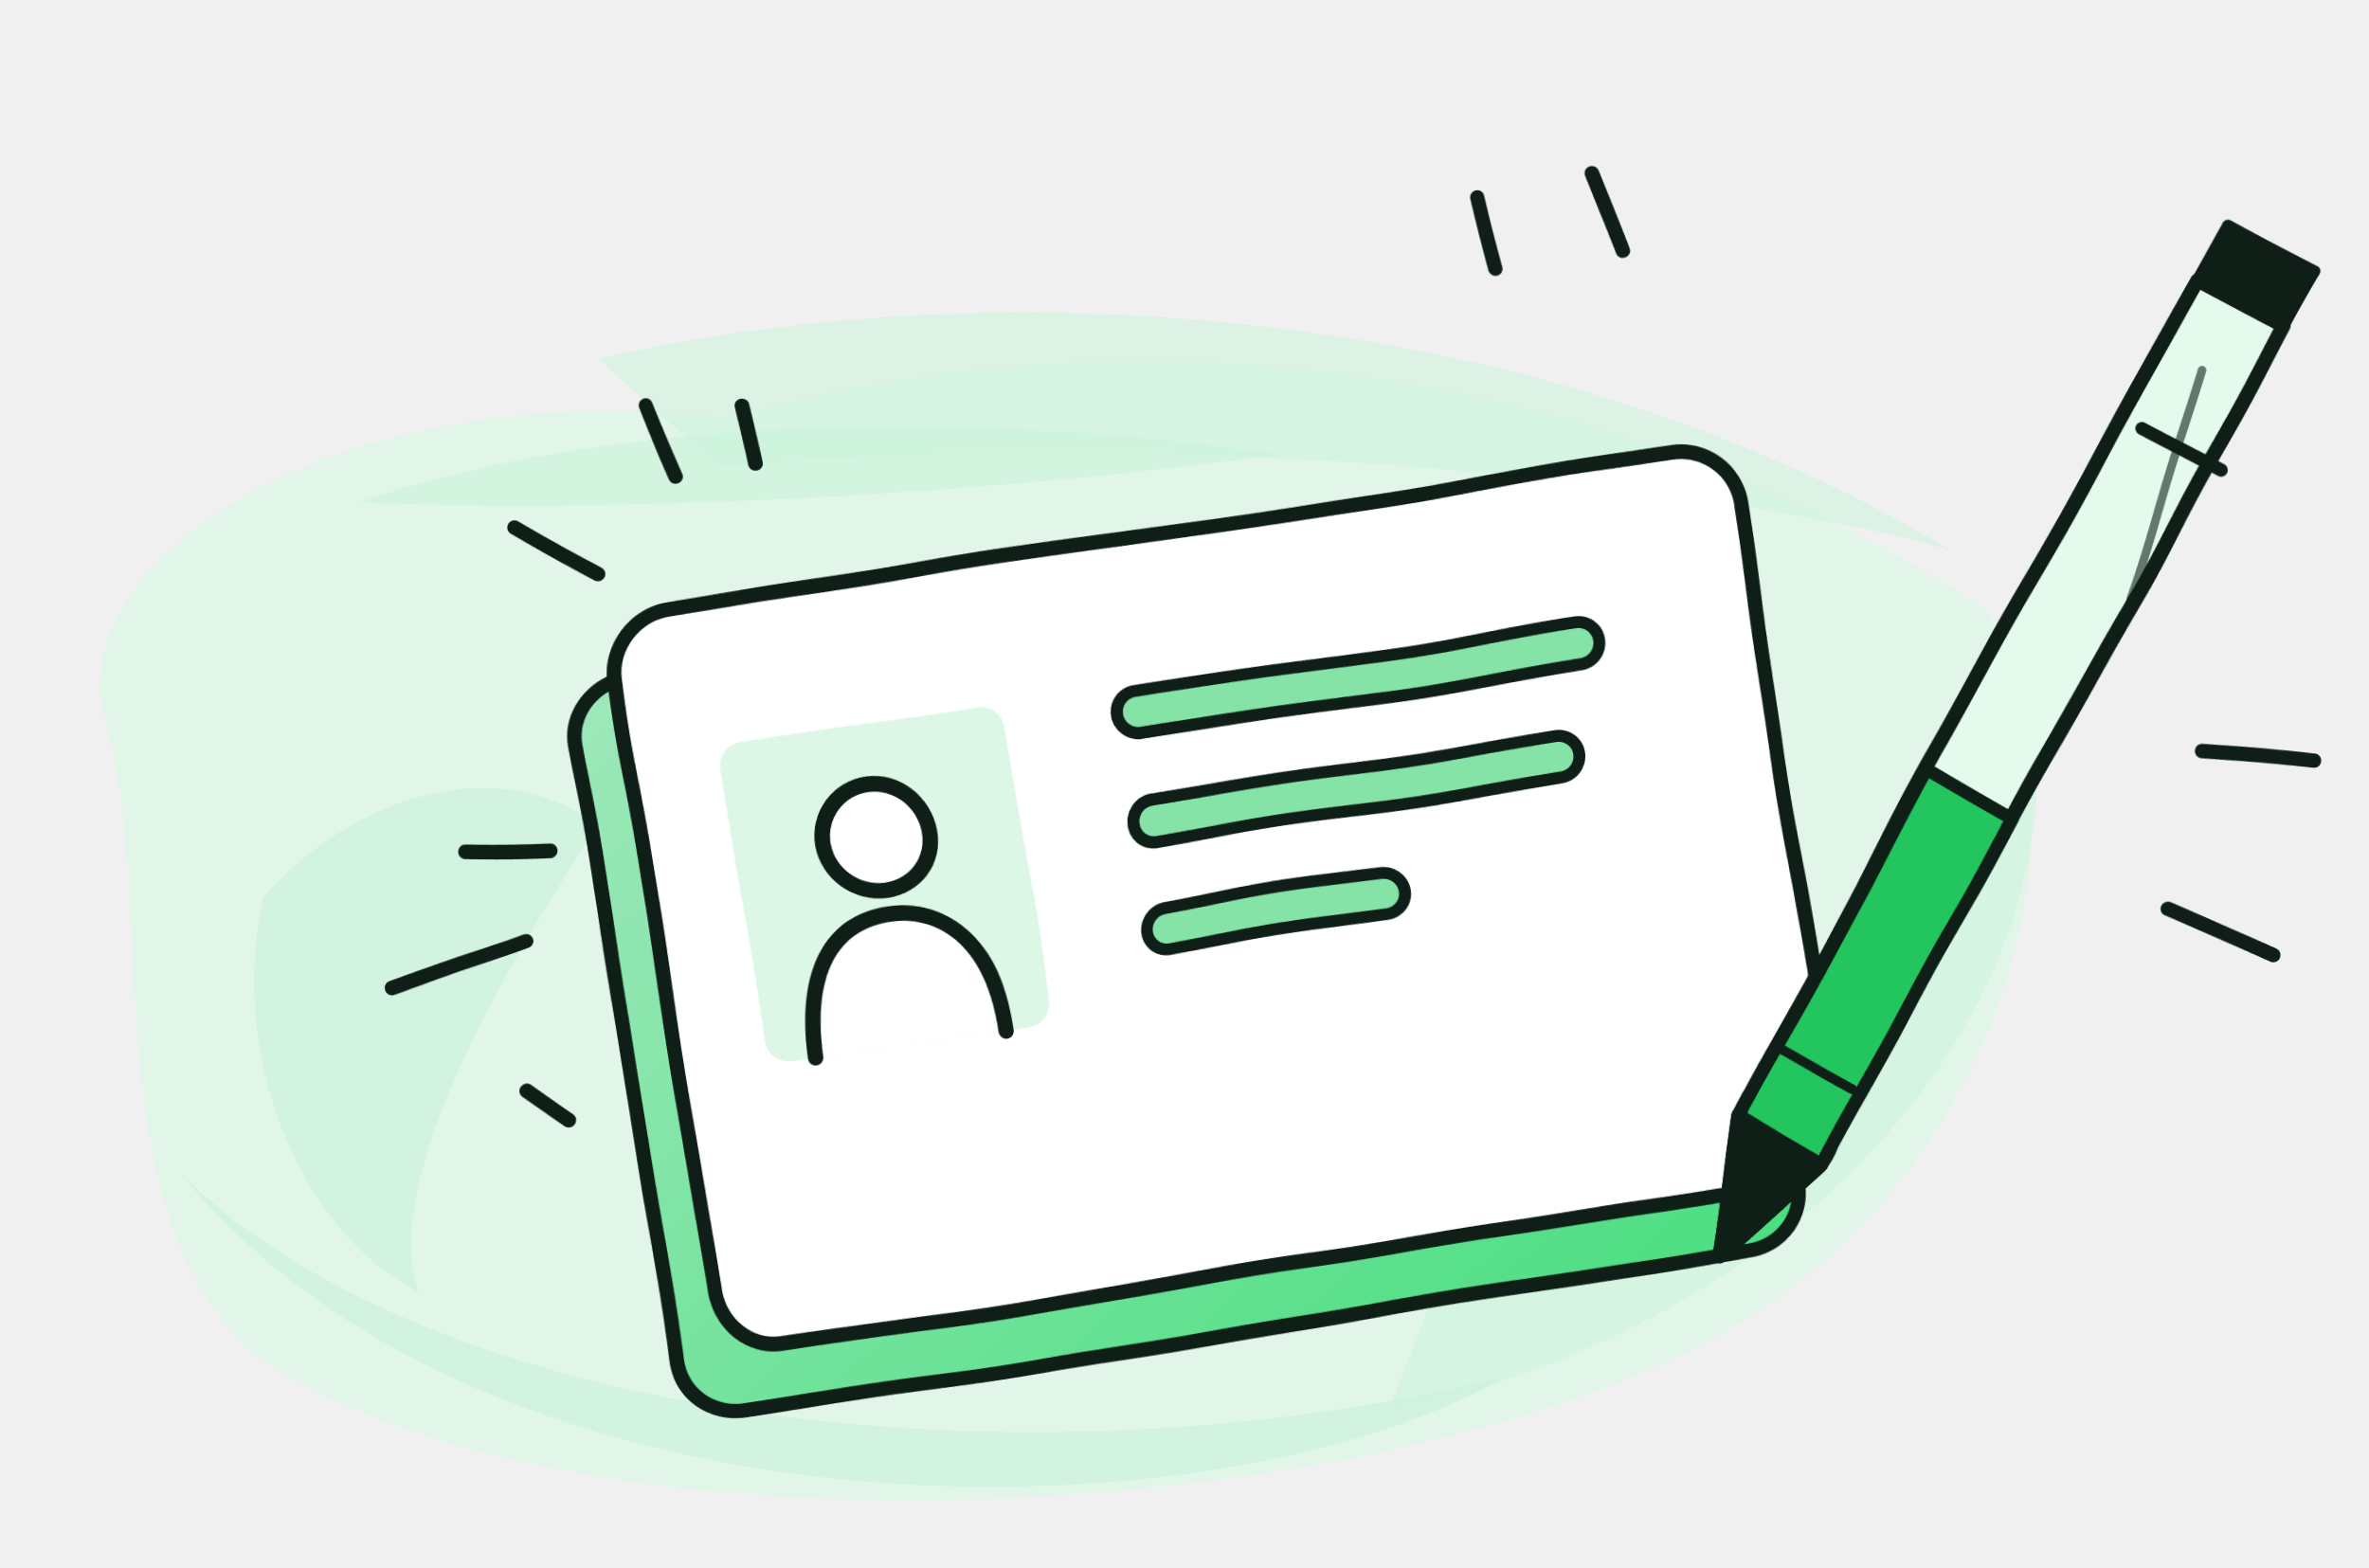
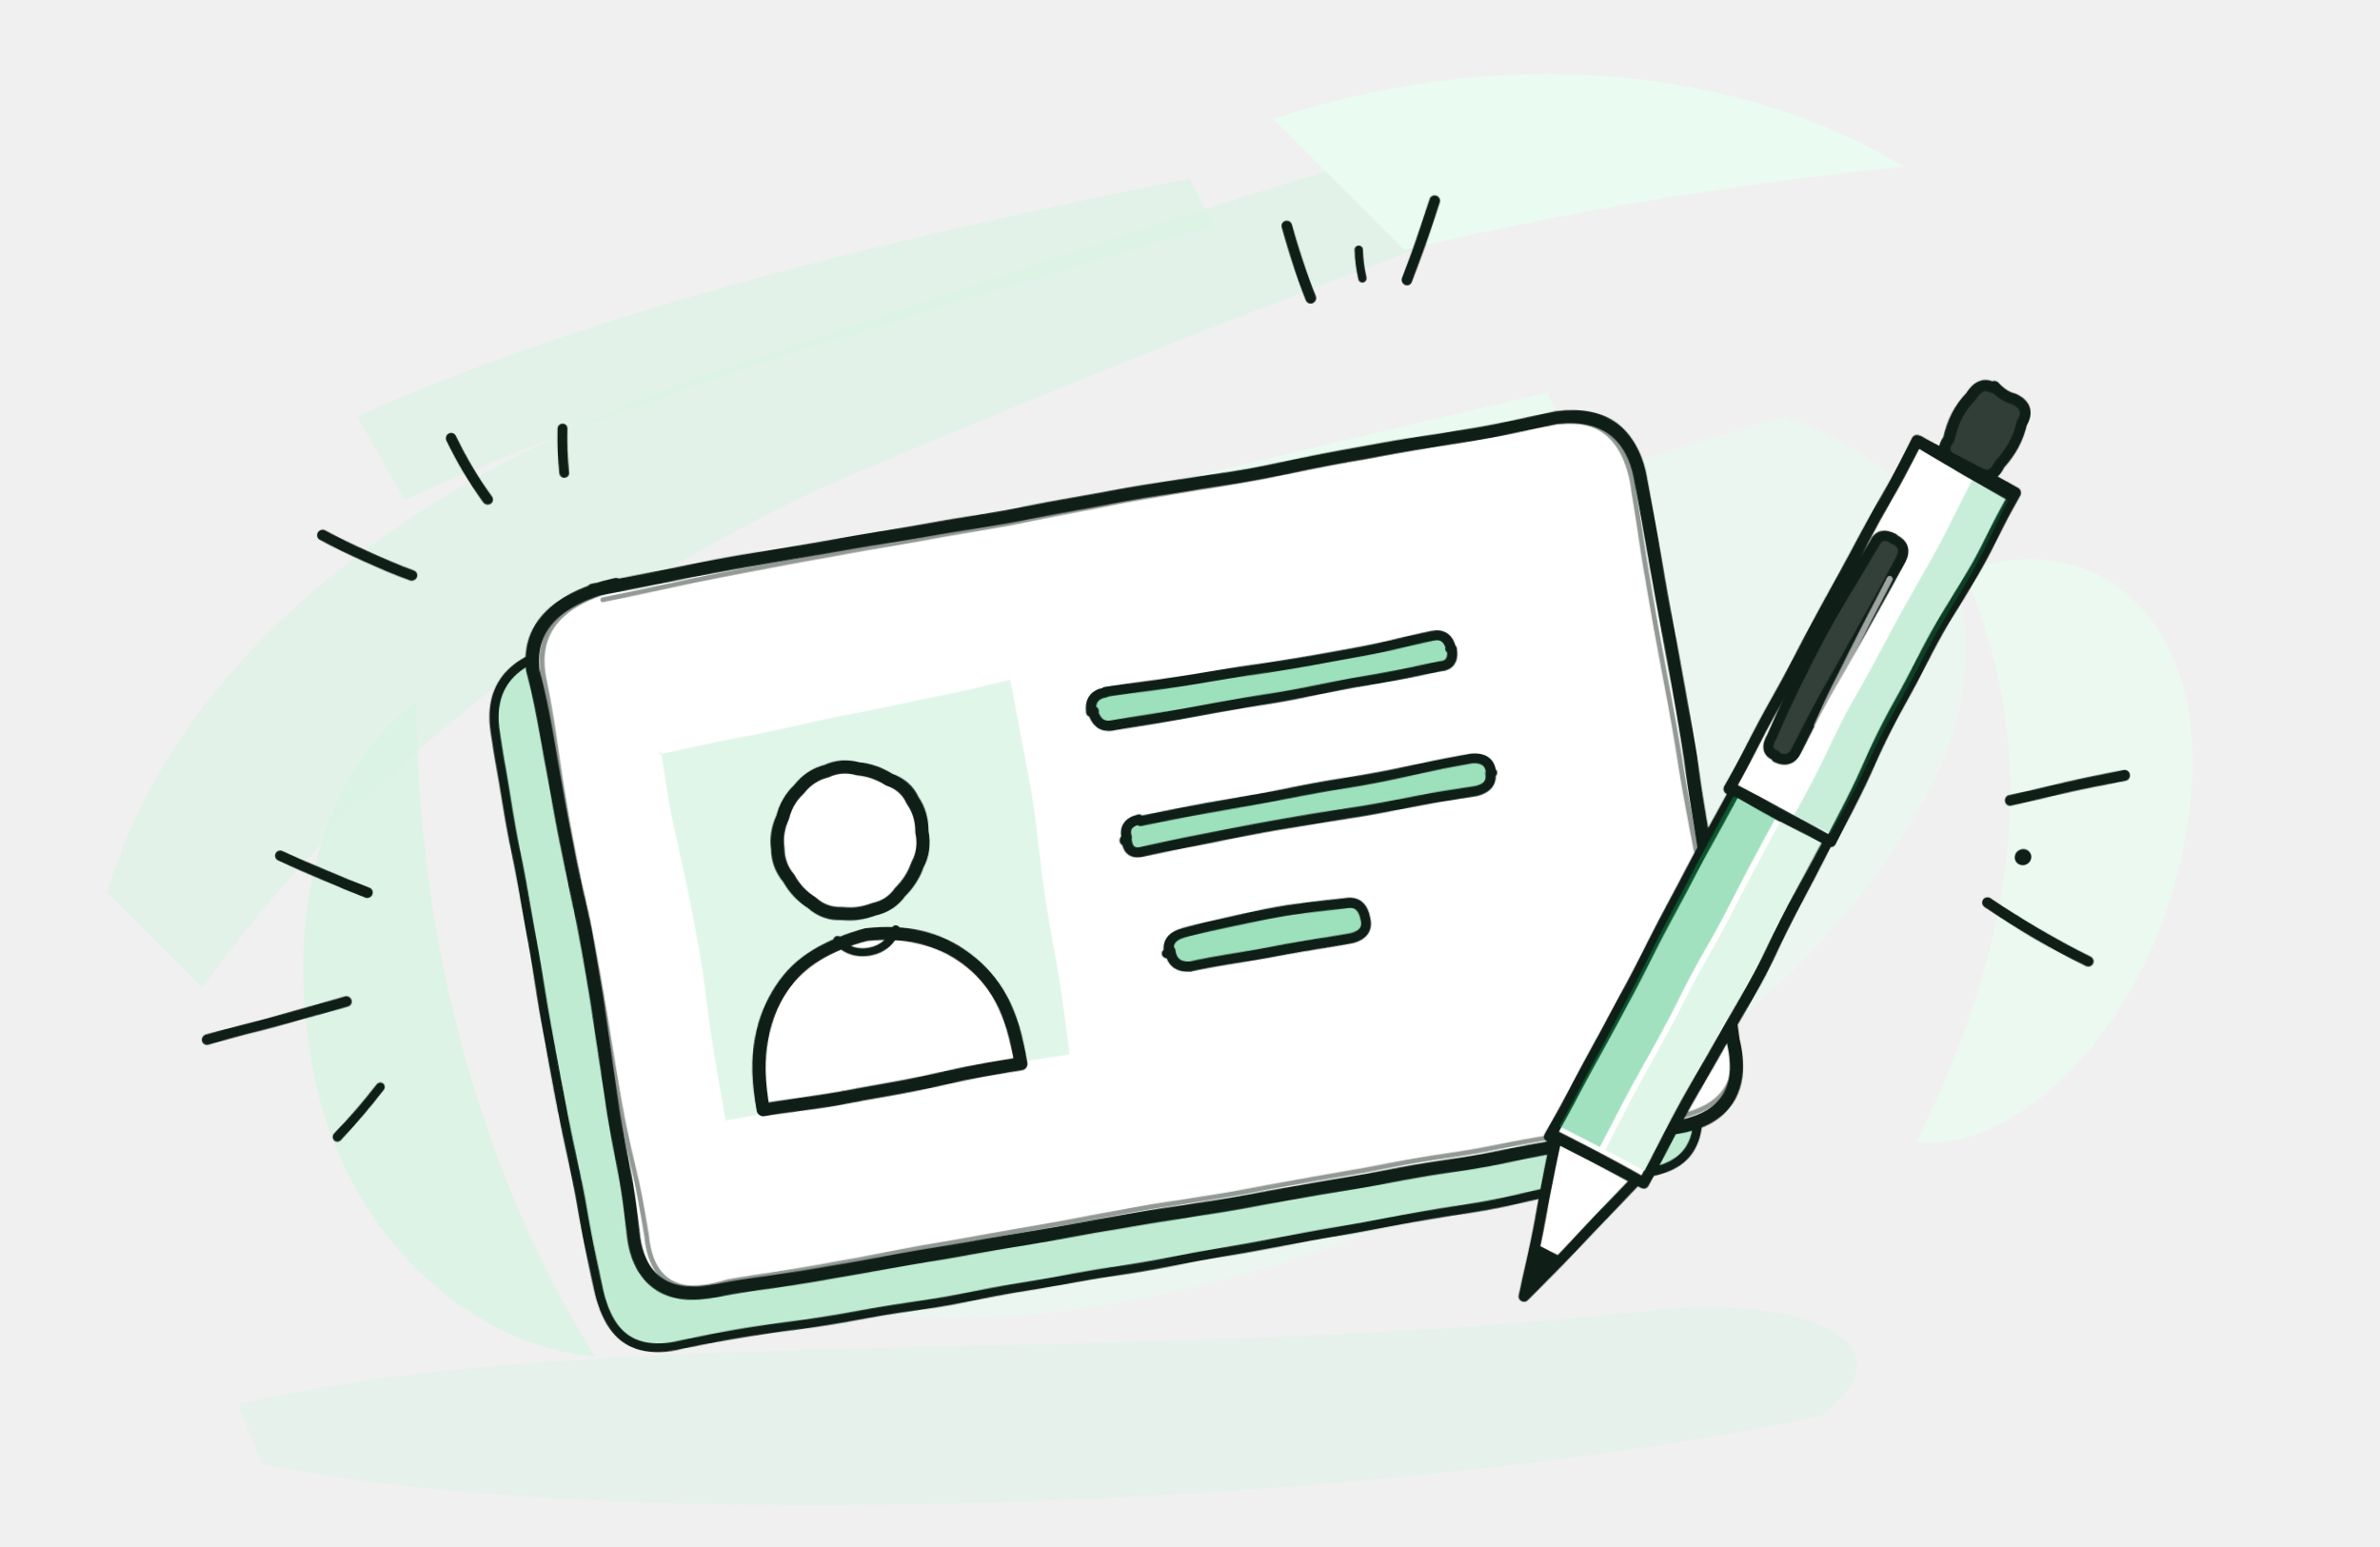
- <svg xmlns="http://www.w3.org/2000/svg" width="396" height="262" viewBox="0 0 396 262" fill="none">
+ <svg xmlns="http://www.w3.org/2000/svg" viewBox="0 0 400 260" width="400" height="260" fill="none" stroke-linecap="round" stroke-linejoin="round">
  <defs>
-     <filter id="rough-id-card" x="-5%" y="-5%" width="110%" height="110%">
-       <feTurbulence type="fractalNoise" baseFrequency="0.02" numOctaves="2" seed="3" result="noise" />
-       <feDisplacementMap in="SourceGraphic" in2="noise" scale="2.2" xChannelSelector="R" yChannelSelector="G" />
+     <filter id="rough" x="-3%" y="-3%" width="106%" height="106%">
+       <feTurbulence type="fractalNoise" baseFrequency="0.035" numOctaves="2" seed="3" result="n" />
+       <feDisplacementMap in="SourceGraphic" in2="n" scale="1.4" xChannelSelector="R" yChannelSelector="G" />
    </filter>
-     <linearGradient id="idcard-edge" x1="0" y1="0" x2="1" y2="1">
-       <stop offset="0" stop-color="#9FE8BB" />
-       <stop offset="1" stop-color="#4ADE80" />
-     </linearGradient>
  </defs>
-   <path d="M18 122 C8 92 60 62 122 70 C192 50 272 62 332 102 C352 142 332 202 282 226 C222 256 92 262 42 226 C16 202 26 152 18 122 Z" fill="#DDF7E7" opacity="0.8" />
-   <path d="M30 196 C72 238 172 250 252 230 C204 258 82 260 30 196 Z" fill="#CDF3DC" opacity="0.8" />
-   <path d="M60 84 C100 70 160 68 214 76 C170 82 110 86 60 84 Z" fill="#CDF3DC" opacity="0.7" />
-   <path d="M100 60 C170 44 260 52 326 92 C300 84 210 70 120 78 Z" fill="#CDF3DC" opacity="0.6" />
-   <path d="M250 190 C290 170 330 150 340 120 C346 170 300 222 232 236 Z" fill="#CDF3DC" opacity="0.6" />
-   <path d="M44 150 C60 132 84 126 100 138 C80 168 64 200 70 216 C50 206 38 176 44 150 Z" fill="#CDF3DC" opacity="0.8" />
-   <g filter="url(#rough-id-card)" stroke="#0F1F17" stroke-width="2.4" stroke-linecap="round" stroke-linejoin="round">
-     <g transform="translate(205 150) rotate(-9)">
-       <rect x="-103" y="-52" width="190" height="124" rx="10" fill="url(#idcard-edge)" />
-       <rect x="-95" y="-62" width="190" height="124" rx="10" fill="#FFFFFF" />
-       <rect x="-80" y="-38" width="48" height="54" rx="4" fill="#DDF7E7" stroke="none" />
-       <circle cx="-56" cy="-19" r="9" fill="#FFFFFF" stroke-width="2.6" />
-       <path d="M-72 16 C-72 -2 -63 -6 -56 -6 C-49 -6 -40 -2 -40 16" fill="#FFFFFF" stroke-width="2.6" />
-       <rect x="-14" y="-36" width="82" height="7" rx="3.5" fill="#86E3A8" stroke-width="2" />
-       <rect x="-14" y="-18" width="76" height="7" rx="3.5" fill="#86E3A8" stroke-width="2" />
-       <rect x="-14" y="0" width="44" height="7" rx="3.5" fill="#86E3A8" stroke-width="2" />
+   <g stroke="none">
+     <path d="M18 150 C30 110 70 78 128 60 C170 46 214 30 262 18 L270 30 C226 46 180 64 138 82 C96 102 60 130 34 166 Z" fill="#D8F4E3" opacity="0.55" />
+     <path d="M60 70 C100 52 150 40 200 30 L204 38 C156 52 108 66 68 84 Z" fill="#D8F4E3" opacity="0.6" />
+     <path d="M120 150 C160 120 230 90 300 70 C330 80 340 110 320 140 C290 190 200 230 140 220 C110 210 100 180 120 150 Z" fill="#EAFBF1" opacity="0.55" />
+     <path d="M214 20 C250 8 290 10 320 28 C300 30 270 34 236 42 Z" fill="#EAFBF1" opacity="1" />
+     <path d="M330 96 C352 88 372 104 368 136 C364 170 340 194 322 192 C338 160 344 128 330 96 Z" fill="#EAFBF1" opacity="0.8" />
+     <path d="M40 236 C100 222 190 230 280 220 C304 218 322 226 306 238 C230 254 100 258 44 246 Z" fill="#D8F4E3" opacity="0.35" />
+     <path d="M52 176 C48 150 56 128 70 118 C70 156 80 196 100 228 C78 226 56 206 52 176 Z" fill="#D8F4E3" opacity="0.8" />
+     <path d="M110 104 C150 92 200 80 260 66 L264 74 C206 90 156 104 114 116 Z" fill="#EAFBF1" opacity="0.9" />
+   </g>
+   <g filter="url(#rough)" stroke="#0F1F17" fill="none" stroke-linecap="round" stroke-linejoin="round">
+     <path d="M216.1 38.1 Q217.6 44.1 220.2 50.3" fill="none" stroke="#0F1F17" stroke-width="1.8" />
+     <path d="M228.1 42.3 Q228.1 44.6 228.7 47" fill="none" stroke="#0F1F17" stroke-width="1.4" />
+     <path d="M236.3 47.1 Q238.9 40.6 241.2 33.8" fill="none" stroke="#0F1F17" stroke-width="1.8" />
+     <path d="M76 73.8 Q78.7 79.2 82 84" fill="none" stroke="#0F1F17" stroke-width="1.8" />
+     <path d="M94.7 71.8 Q94.6 75.5 94.9 79.2" fill="none" stroke="#0F1F17" stroke-width="1.6" />
+     <path d="M54.2 89.8 Q61.3 93.9 69.2 96.8" fill="none" stroke="#0F1F17" stroke-width="1.8" />
+     <path d="M47.1 143.8 Q54.4 147.4 61.7 150.2" fill="none" stroke="#0F1F17" stroke-width="1.8" />
+     <path d="M34.8 174.8 Q46.6 171.9 58.3 168.2" fill="none" stroke="#0F1F17" stroke-width="1.8" />
+     <path d="M56.9 191.3 Q60.8 187.3 64 183.1" fill="none" stroke="#0F1F17" stroke-width="1.6" />
+     <path d="M337.8 134.3 Q347.6 132.4 357.1 130.3" fill="none" stroke="#0F1F17" stroke-width="1.8" />
+     <path d="M334.2 151.9 Q342.3 157.3 350.9 161.8" fill="none" stroke="#0F1F17" stroke-width="1.8" />
+     <circle cx="340" cy="144" r="0.9" fill="#0F1F17" />
+     <g transform="translate(191 144) rotate(-10)">
+       <path d="M-90.4 -52.5 Q-8 -52.4 74.1 -52.6 Q86.2 -52.2 85.8 -39.6 Q86 8 85.8 56 Q86.2 67.5 74.6 67.4 Q-8 68.5 -89.6 67.4 Q-101.7 67.8 -101.9 55.4 Q-103 8 -102.4 -39.5 Q-102.4 -51.7 -85.5 -51.5" fill="#BFEBD2" stroke="#0F1F17" stroke-width="1.5" />
+       <path d="M-100 -34 L-100 50 L-84 66 L-6 66 L-60 66 Z" fill="none" stroke="none" />
+       <path d="M-82.2 -60.2 Q0 -59.9 82.4 -60.5 Q94.3 -59.6 94.5 -48.6 Q95 0 93.4 47.8 Q94.2 60.6 81.8 60.6 Q0 60.1 -82.3 59.7 Q-94.5 59.4 -94.5 48.3 Q-92.9 0 -94.5 -48.6 Q-93.3 -60 -78.1 -60.4" fill="#FFFFFF" stroke="#0F1F17" stroke-width="2.2" />
+       <path d="M-80.8 -58.3 Q0 -59.1 80.8 -59.9 Q93.8 -59.9 93 -46.3 Q92.2 0 93.5 47.9 Q93.3 59.6 80.2 58.9 Q0 58.2 -80.3 58.6 Q-93.1 60 -92.3 48 Q-93.1 0 -93 -46.5 Q-93 -59.4 -77.2 -59.7" fill="none" stroke="#0F1F17" stroke-width="0.8" opacity="0.45" />
+       <path d="M-76.2 -31.2 Q-46 -31.6 -15.8 -33 Q-15.7 -1 -16.7 30.6 Q-46 30.9 -75.4 31.8 Q-75.4 0 -75.6 -31.7" fill="#D8F4E3" stroke="none" opacity="0.8" />
+       <path d="M-50.5 0.7 Q-53.4 0.3 -55.2 -1.9 Q-57.4 -3.8 -58.3 -6.5 Q-59.7 -9 -59.2 -11.8 Q-59.1 -14.6 -57.5 -17 Q-56.4 -19.6 -54 -21.1 Q-51.8 -23 -48.9 -23.2 Q-46.1 -23.9 -43.5 -22.7 Q-40.8 -22 -38.7 -20 Q-36.2 -18.5 -35.5 -15.7 Q-34.3 -13 -34.8 -10.2 Q-34.7 -7.3 -36.5 -5.1 Q-37.9 -2.7 -40.2 -1.1 Q-42.2 0.9 -45.1 1 Q-47.8 1.5 -50.5 0.7" fill="#FFFFFF" stroke="#0F1F17" stroke-width="2.2" />
+       <path d="M-69 31 C-69 13 -60 6 -47 5 C-34 6 -25 13 -25 31 Z" fill="#FFFFFF" stroke="#0F1F17" stroke-width="2.2" />
+       <path d="M-52 5 C-50 9 -44 9 -42 5" fill="none" stroke="#0F1F17" stroke-width="1.4" />
+       <path d="M-0.2 -28 Q27.5 -27.3 55.4 -27.8 Q57.9 -27.9 58.1 -25.1 Q57.7 -25.2 58.2 -25 Q58.1 -22.2 55.6 -22.5 Q27.5 -22.4 -0.5 -22.3 Q-2.7 -22.5 -2.9 -25.1 Q-2.5 -25.2 -3.2 -25.1 Q-3 -27.9 -0.3 -27.9" fill="#09B158" stroke="#0F1F17" stroke-width="1.7" fill-opacity="0.4" />
+       <path d="M1.9 -5.9 Q30 -5.5 58 -6.2 Q61 -5.9 60.8 -3.2 Q61.3 -3.2 60.7 -3.2 Q60.8 -0.8 58.1 -0.6 Q30 -1.2 1.5 -0.8 Q-1 -0.6 -0.9 -3.1 Q-1.6 -3.2 -0.8 -3.6 Q-1.1 -6.1 1.6 -6.2" fill="#09B158" stroke="#0F1F17" stroke-width="1.7" fill-opacity="0.4" />
+       <path d="M5.9 13.9 Q19.5 13 33.4 13.8 Q36 13.9 36 17 Q36.7 16.8 36 17 Q36.1 19.4 33.1 19.6 Q19.5 19.6 6 19.8 Q3.1 19.4 3.2 16.5 Q2.1 16.8 3 16.8 Q2.8 14.1 5.9 13.9" fill="#09B158" stroke="#0F1F17" stroke-width="1.7" fill-opacity="0.4" />
    </g>
-     <path d="M287 210 L290.5 186.5 L367.5 46.5 L381.8 54.5 L304.7 194.7 Z" fill="#E4FAEC" />
-     <path d="M290.5 186.5 L304.7 194.7 L336.6 137 L322.4 129 Z" fill="#22C55E" stroke-width="2.2" />
-     <path d="M287 210 L290.5 186.5 L304.7 194.7 Z" fill="#0F1F17" />
-     <path d="M297 175 L310 182" stroke-width="1.6" />
-     <path d="M358 72 L371 79" stroke-width="2.2" />
-     <path d="M367.5 46.5 L381.8 54.5 L387 45 L372.7 37 Z" fill="#0F1F17" stroke-width="2" />
-     <path d="M356 100 L368 62" stroke-width="1.4" opacity="0.6" />
-     <path d="M86 88 L100 96" />
-     <path d="M108 68 L113 80" />
-     <path d="M124 68 L126 78" />
-     <path d="M247 33 L250 45" />
-     <path d="M266 29 L271 42" />
-     <path d="M368 125 L387 127" />
-     <path d="M362 152 L380 160" />
-     <path d="M78 142 L92 142" />
-     <path d="M66 165 L88 157" />
-     <path d="M88 182 L95 187" />
+     <g transform="translate(256 218) rotate(28)">
+       <path d="M0 0 L-7.5 -26 L7.5 -26 Z" fill="#FFFFFF" stroke="#0F1F17" stroke-width="1.8" />
+       <path d="M0 0 L-2.6 -9 L2.6 -9 Z" fill="#0F1F17" stroke="none" />
+       <path d="M-8.5 -26.2 Q0 -26.2 8.8 -26.1 Q9.7 -59 9.2 -91.9 Q0 -91.8 -8.7 -92 Q-8.6 -59 -8.6 -25.7" fill="#FFFFFF" stroke="#0F1F17" stroke-width="1.9" />
+       <path d="M-8 -28 L-0.5 -28 L-0.5 -91 L-8.5 -91 Z" fill="#09B158" fill-opacity="0.38" stroke="none" />
+       <path d="M0.5 -28 L8 -28 L8.5 -91 L0.5 -91 Z" fill="#D8F4E3" stroke="none" opacity="0.8" />
+       <path d="M-9 -92.3 Q0 -91.8 9 -92.5" fill="none" stroke="#0F1F17" stroke-width="2.0" />
+       <path d="M-9.4 -92 Q0 -92.2 9.7 -91.8 Q8.5 -125 9.5 -158.1 Q0 -158.4 -9.3 -158.2 Q-9 -125 -9.7 -91.7" fill="#FFFFFF" stroke="#0F1F17" stroke-width="1.9" />
+       <path d="M2 -93 L9 -93 L9 -157 L2 -157 Z" fill="#09B158" fill-opacity="0.22" stroke="none" />
+       <path d="M-5.1 -141.9 Q-5 -142.1 -4.9 -141.9 Q-2.4 -142.2 -2.3 -139.6 Q-2.4 -121 -2.6 -102.6 Q-2.5 -100 -5.1 -99.9 Q-5 -99.8 -5.3 -100.1 Q-7.5 -99.8 -7.3 -102.5 Q-8.6 -121 -7.3 -139.5 Q-7.5 -141.9 -4.9 -142" fill="#0F1F17" stroke-width="1.7" fill-opacity="0.85" />
+       <path d="M-8.9 -158.2 Q0 -157.8 9.3 -157.5" fill="none" stroke="#0F1F17" stroke-width="2.0" />
+       <path d="M-2.2 -172.1 Q0 -171.3 1.7 -171.8 Q5.1 -172 4.9 -168.8 Q5.9 -165 4.8 -161 Q5 -158 1.9 -158.2 Q0 -157.8 -1.8 -158.3 Q-5.2 -157.8 -4.8 -160.9 Q-6 -165 -4.9 -168.7 Q-4.7 -171.9 -2.3 -171.8" fill="#0F1F17" stroke-width="1.9" fill-opacity="0.85" />
+       <path d="M-2.4 -135.8 Q-2.2 -122 -1.4 -107.7" fill="none" stroke="#FFFFFF" stroke-width="1.0" opacity="0.6" />
+     </g>
  </g>
</svg>
